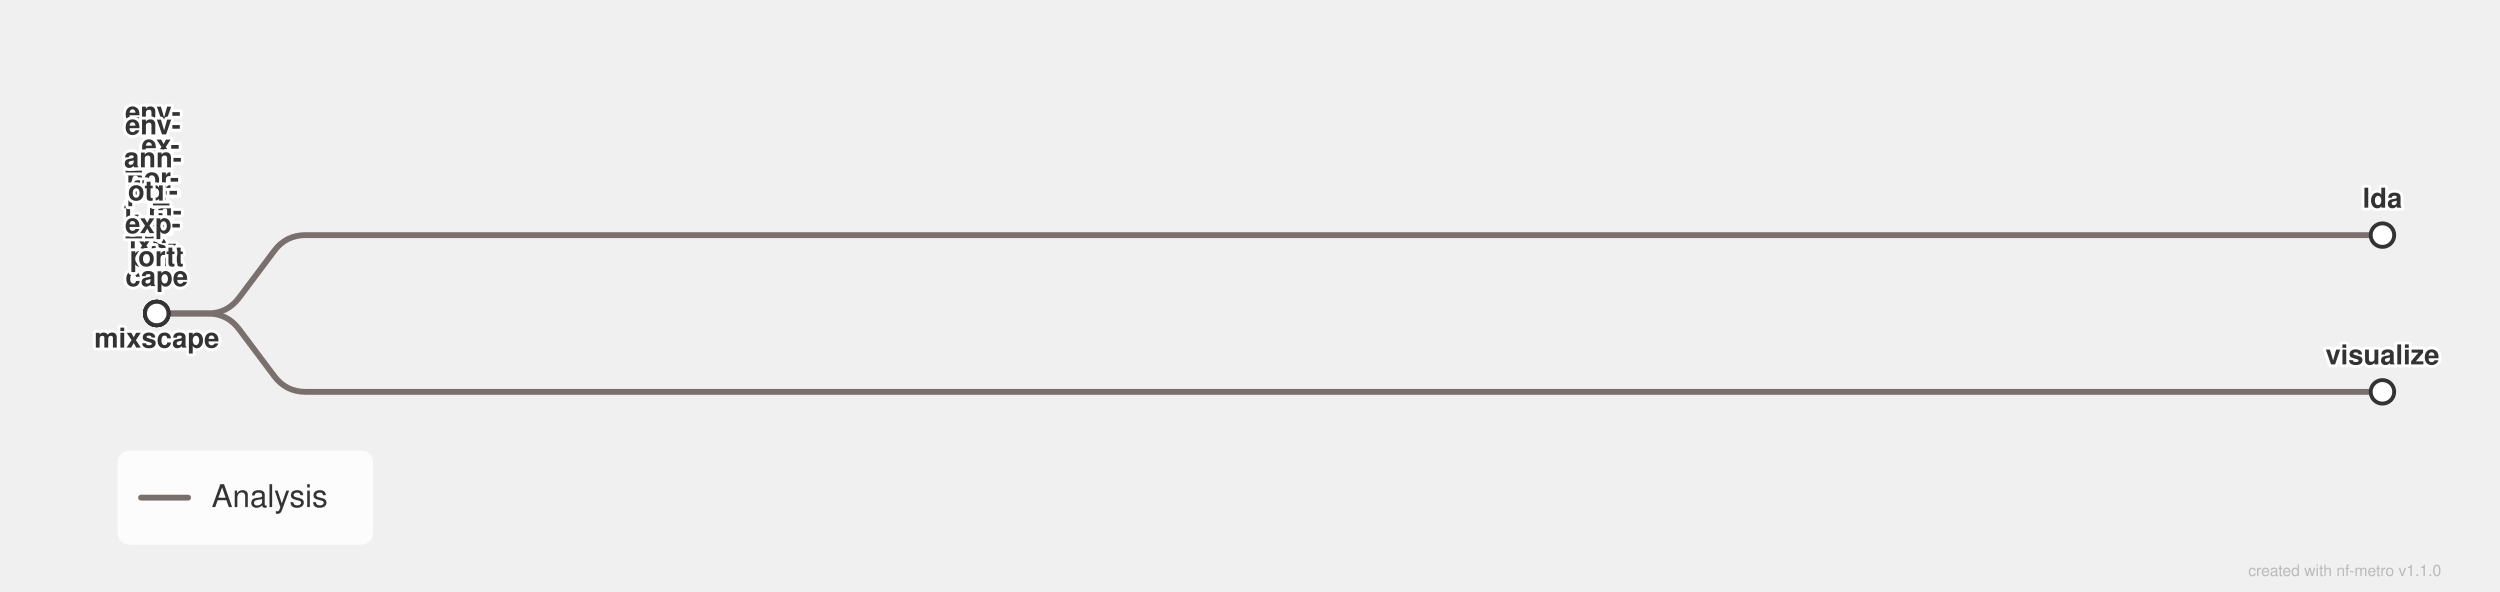
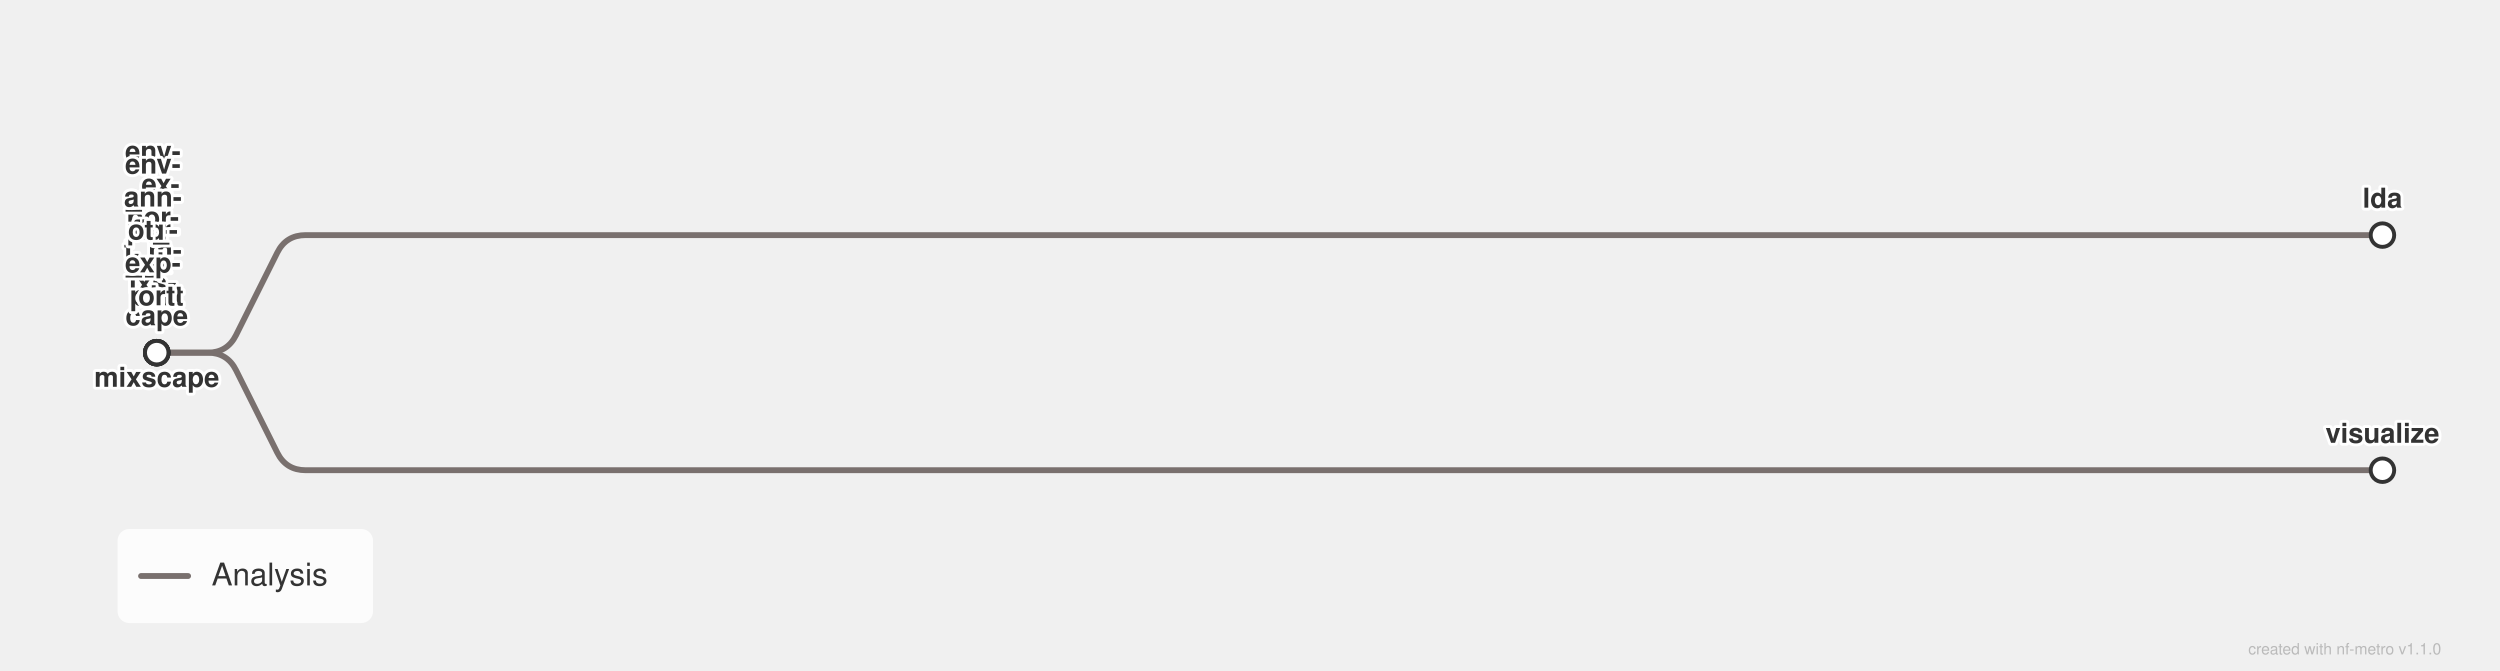
- <svg xmlns="http://www.w3.org/2000/svg" width="1276" height="302" viewBox="0 0 1276 302">
+ <svg xmlns="http://www.w3.org/2000/svg" width="1276" height="342" viewBox="0 0 1276 342">
  <defs>
</defs>
  <style>.nf-metro-title { fill: var(--nfm-map-title-color, #111111); }
.nf-metro-station-label { fill: var(--nfm-map-label-color, #333333); }
.nf-metro-section-box { fill: var(--nfm-map-section-fill, #ededed); stroke: var(--nfm-map-section-stroke, #e6e6e6); }
.nf-metro-section-label { fill: var(--nfm-map-section-label-color, #666666); }
.nf-metro-group-label { fill: var(--nfm-map-section-label-color, #666666); }
.nf-metro-group-underline { stroke: var(--nfm-map-section-label-color, #666666); }
.nf-metro-legend-bg { fill: var(--nfm-map-legend-bg, rgba(255, 255, 255, 0.8)); }
.nf-metro-legend-text { fill: var(--nfm-map-legend-text-color, #333333); }
.nf-metro-marker-stroke { stroke: var(--nfm-map-marker-stroke, #333333); }
.nf-metro-label-halo { fill: var(--nfm-map-bg, #ffffff); stroke: var(--nfm-map-bg, #ffffff); }</style>
  <style>@media (prefers-color-scheme: dark) {
    .nf-metro-section-label { fill: #d0d0d0; }
    .nf-metro-section-num-circle { fill: #777777; }
    .nf-metro-title { fill: #ffffff; }
}
</style>
-   <path d="M80.0,160.0 L106.0,160.0 Q116.0,160.0,122.0,152.0 L140.0,128.0 Q146.0,120.0,156.0,120.0 L1216.0,120.0" stroke="#79706E" stroke-width="3.0" fill="none" stroke-linecap="round" stroke-linejoin="round" class="metro-line-generic" data-line-id="generic" />
-   <path d="M80.0,160.0 L106.0,160.0 Q116.0,160.0,122.0,168.0 L140.0,192.0 Q146.0,200.0,156.0,200.0 L1216.0,200.0" stroke="#79706E" stroke-width="3.0" fill="none" stroke-linecap="round" stroke-linejoin="round" class="metro-line-generic" data-line-id="generic" />
-   <g class="nf-metro-station-group" data-node-id="n0" data-node-cx="80.0" data-node-cy="160.0" data-node-r="6.0" data-node-groups="generic" data-node-w="12.0" data-node-h="12.0" data-node-rx="6.0">
-     <rect x="74.0" y="154.0" width="12.0" height="12.0" rx="6.0" ry="6.0" fill="#ffffff" stroke="#333333" stroke-width="2.0" class="nf-metro-station" data-station-id="n0" data-station-lines="generic" data-station-label="mixscape" />
+   <path d="M80.0,180.0 L106.0,180.0 Q116.0,180.0,120.472,171.056 L141.528,128.944 Q146.0,120.0,156.0,120.0 L1216.0,120.0" stroke="#79706E" stroke-width="3.0" fill="none" stroke-linecap="round" stroke-linejoin="round" class="metro-line-generic" data-line-id="generic" />
+   <path d="M80.0,180.0 L106.0,180.0 Q116.0,180.0,120.472,188.944 L141.528,231.056 Q146.0,240.0,156.0,240.0 L1216.0,240.0" stroke="#79706E" stroke-width="3.0" fill="none" stroke-linecap="round" stroke-linejoin="round" class="metro-line-generic" data-line-id="generic" />
+   <g class="nf-metro-station-group" data-node-id="n0" data-node-cx="80.0" data-node-cy="180.0" data-node-r="6.0" data-node-groups="generic" data-node-w="12.0" data-node-h="12.0" data-node-rx="6.0">
+     <rect x="74.0" y="174.0" width="12.0" height="12.0" rx="6.0" ry="6.0" fill="#ffffff" stroke="#333333" stroke-width="2.0" class="nf-metro-station" data-station-id="n0" data-station-lines="generic" data-station-label="mixscape" />
  </g>
  <g class="nf-metro-station-group" data-node-id="n1" data-node-cx="1216.0" data-node-cy="120.0" data-node-r="6.0" data-node-groups="generic" data-node-w="12.0" data-node-h="12.0" data-node-rx="6.0">
    <rect x="1210.0" y="114.0" width="12.0" height="12.0" rx="6.0" ry="6.0" fill="#ffffff" stroke="#333333" stroke-width="2.0" class="nf-metro-station" data-station-id="n1" data-station-lines="generic" data-station-label="lda" />
  </g>
-   <g class="nf-metro-station-group" data-node-id="n2" data-node-cx="1216.0" data-node-cy="200.0" data-node-r="6.0" data-node-groups="generic" data-node-w="12.0" data-node-h="12.0" data-node-rx="6.0">
-     <rect x="1210.0" y="194.0" width="12.0" height="12.0" rx="6.0" ry="6.0" fill="#ffffff" stroke="#333333" stroke-width="2.0" class="nf-metro-station" data-station-id="n2" data-station-lines="generic" data-station-label="visualize" />
+   <g class="nf-metro-station-group" data-node-id="n2" data-node-cx="1216.0" data-node-cy="240.0" data-node-r="6.0" data-node-groups="generic" data-node-w="12.0" data-node-h="12.0" data-node-rx="6.0">
+     <rect x="1210.0" y="234.0" width="12.0" height="12.0" rx="6.0" ry="6.0" fill="#ffffff" stroke="#333333" stroke-width="2.0" class="nf-metro-station" data-station-id="n2" data-station-lines="generic" data-station-label="visualize" />
  </g>
-   <g class="nf-metro-station-group" data-node-id="n3" data-node-cx="80.0" data-node-cy="160.0" data-node-r="6.0" data-node-groups="" data-node-w="12.0" data-node-h="12.0" data-node-rx="6.0">
-     <rect x="74.0" y="154.0" width="12.0" height="12.0" rx="6.0" ry="6.0" fill="#ffffff" stroke="#333333" stroke-width="2.0" class="nf-metro-station" data-station-id="n3" data-station-lines="" data-station-label="env_export_mixscape" />
+   <g class="nf-metro-station-group" data-node-id="n3" data-node-cx="80.0" data-node-cy="180.0" data-node-r="6.0" data-node-groups="" data-node-w="12.0" data-node-h="12.0" data-node-rx="6.0">
+     <rect x="74.0" y="174.0" width="12.0" height="12.0" rx="6.0" ry="6.0" fill="#ffffff" stroke="#333333" stroke-width="2.0" class="nf-metro-station" data-station-id="n3" data-station-lines="" data-station-label="env_export_mixscape" />
  </g>
-   <g class="nf-metro-station-group" data-node-id="n4" data-node-cx="80.0" data-node-cy="160.0" data-node-r="6.0" data-node-groups="" data-node-w="12.0" data-node-h="12.0" data-node-rx="6.0">
-     <rect x="74.0" y="154.0" width="12.0" height="12.0" rx="6.0" ry="6.0" fill="#ffffff" stroke="#333333" stroke-width="2.0" class="nf-metro-station" data-station-id="n4" data-station-lines="" data-station-label="env_export_lda" />
+   <g class="nf-metro-station-group" data-node-id="n4" data-node-cx="80.0" data-node-cy="180.0" data-node-r="6.0" data-node-groups="" data-node-w="12.0" data-node-h="12.0" data-node-rx="6.0">
+     <rect x="74.0" y="174.0" width="12.0" height="12.0" rx="6.0" ry="6.0" fill="#ffffff" stroke="#333333" stroke-width="2.0" class="nf-metro-station" data-station-id="n4" data-station-lines="" data-station-label="env_export_lda" />
  </g>
-   <g class="nf-metro-station-group" data-node-id="n5" data-node-cx="80.0" data-node-cy="160.0" data-node-r="6.0" data-node-groups="" data-node-w="12.0" data-node-h="12.0" data-node-rx="6.0">
-     <rect x="74.0" y="154.0" width="12.0" height="12.0" rx="6.0" ry="6.0" fill="#ffffff" stroke="#333333" stroke-width="2.0" class="nf-metro-station" data-station-id="n5" data-station-lines="" data-station-label="config_export" />
+   <g class="nf-metro-station-group" data-node-id="n5" data-node-cx="80.0" data-node-cy="180.0" data-node-r="6.0" data-node-groups="" data-node-w="12.0" data-node-h="12.0" data-node-rx="6.0">
+     <rect x="74.0" y="174.0" width="12.0" height="12.0" rx="6.0" ry="6.0" fill="#ffffff" stroke="#333333" stroke-width="2.0" class="nf-metro-station" data-station-id="n5" data-station-lines="" data-station-label="config_export" />
  </g>
-   <g class="nf-metro-station-group" data-node-id="n6" data-node-cx="80.0" data-node-cy="160.0" data-node-r="6.0" data-node-groups="" data-node-w="12.0" data-node-h="12.0" data-node-rx="6.0">
-     <rect x="74.0" y="154.0" width="12.0" height="12.0" rx="6.0" ry="6.0" fill="#ffffff" stroke="#333333" stroke-width="2.0" class="nf-metro-station" data-station-id="n6" data-station-lines="" data-station-label="annot_export" />
+   <g class="nf-metro-station-group" data-node-id="n6" data-node-cx="80.0" data-node-cy="180.0" data-node-r="6.0" data-node-groups="" data-node-w="12.0" data-node-h="12.0" data-node-rx="6.0">
+     <rect x="74.0" y="174.0" width="12.0" height="12.0" rx="6.0" ry="6.0" fill="#ffffff" stroke="#333333" stroke-width="2.0" class="nf-metro-station" data-station-id="n6" data-station-lines="" data-station-label="annot_export" />
  </g>
-   <text x="80.0" y="171.0" font-size="14.0" fill="#ffffff" stroke="#ffffff" stroke-width="3.0" stroke-linejoin="round" font-family="'Helvetica Neue', Helvetica, Arial, sans-serif" font-weight="bold" aria-hidden="true" class="nf-metro-label-halo" text-anchor="middle" dominant-baseline="hanging">mixscape</text>
-   <text x="80.0" y="171.0" font-size="14.0" fill="#333333" font-family="'Helvetica Neue', Helvetica, Arial, sans-serif" font-weight="bold" text-anchor="middle" dominant-baseline="hanging" data-station-id="n0" class="nf-metro-station-label">mixscape</text>
-   <text x="80.0" y="62.0" font-size="14.0" fill="#ffffff" stroke="#ffffff" stroke-width="3.0" stroke-linejoin="round" font-family="'Helvetica Neue', Helvetica, Arial, sans-serif" font-weight="bold" aria-hidden="true" class="nf-metro-label-halo" text-anchor="middle" dominant-baseline="auto">
+   <text x="80.0" y="191.0" font-size="14.0" fill="#ffffff" stroke="#ffffff" stroke-width="3.0" stroke-linejoin="round" font-family="'Helvetica Neue', Helvetica, Arial, sans-serif" font-weight="bold" aria-hidden="true" class="nf-metro-label-halo" text-anchor="middle" dominant-baseline="hanging">mixscape</text>
+   <text x="80.0" y="191.0" font-size="14.0" fill="#333333" font-family="'Helvetica Neue', Helvetica, Arial, sans-serif" font-weight="bold" text-anchor="middle" dominant-baseline="hanging" data-station-id="n0" class="nf-metro-station-label">mixscape</text>
+   <text x="80.0" y="82.0" font-size="14.0" fill="#ffffff" stroke="#ffffff" stroke-width="3.0" stroke-linejoin="round" font-family="'Helvetica Neue', Helvetica, Arial, sans-serif" font-weight="bold" aria-hidden="true" class="nf-metro-label-halo" text-anchor="middle" dominant-baseline="auto">
    <tspan x="80.0" dy="0em">env-</tspan>
    <tspan x="80.0" dy="1.2em">_ex-</tspan>
    <tspan x="80.0" dy="1.2em">por-</tspan>
    <tspan x="80.0" dy="1.2em">t_m-</tspan>
    <tspan x="80.0" dy="1.2em">ixs-</tspan>
    <tspan x="80.0" dy="1.2em">cape</tspan>
  </text>
-   <text x="80.0" y="62.0" font-size="14.0" fill="#333333" font-family="'Helvetica Neue', Helvetica, Arial, sans-serif" font-weight="bold" text-anchor="middle" dominant-baseline="auto" data-station-id="n3" class="nf-metro-station-label">
+   <text x="80.0" y="82.0" font-size="14.0" fill="#333333" font-family="'Helvetica Neue', Helvetica, Arial, sans-serif" font-weight="bold" text-anchor="middle" dominant-baseline="auto" data-station-id="n3" class="nf-metro-station-label">
    <tspan x="80.0" dy="0em">env-</tspan>
    <tspan x="80.0" dy="1.2em">_ex-</tspan>
    <tspan x="80.0" dy="1.2em">por-</tspan>
    <tspan x="80.0" dy="1.2em">t_m-</tspan>
    <tspan x="80.0" dy="1.2em">ixs-</tspan>
    <tspan x="80.0" dy="1.2em">cape</tspan>
  </text>
-   <text x="80.0" y="68.6" font-size="14.0" fill="#ffffff" stroke="#ffffff" stroke-width="3.0" stroke-linejoin="round" font-family="'Helvetica Neue', Helvetica, Arial, sans-serif" font-weight="bold" aria-hidden="true" class="nf-metro-label-halo" text-anchor="middle" dominant-baseline="auto">
+   <text x="80.0" y="88.6" font-size="14.0" fill="#ffffff" stroke="#ffffff" stroke-width="3.0" stroke-linejoin="round" font-family="'Helvetica Neue', Helvetica, Arial, sans-serif" font-weight="bold" aria-hidden="true" class="nf-metro-label-halo" text-anchor="middle" dominant-baseline="auto">
    <tspan x="80.0" dy="0em">env-</tspan>
    <tspan x="80.0" dy="1.2em">_ex-</tspan>
    <tspan x="80.0" dy="1.2em">por-</tspan>
    <tspan x="80.0" dy="1.2em">t_l-</tspan>
    <tspan x="80.0" dy="1.2em">da</tspan>
  </text>
-   <text x="80.0" y="68.6" font-size="14.0" fill="#333333" font-family="'Helvetica Neue', Helvetica, Arial, sans-serif" font-weight="bold" text-anchor="middle" dominant-baseline="auto" data-station-id="n4" class="nf-metro-station-label">
+   <text x="80.0" y="88.6" font-size="14.0" fill="#333333" font-family="'Helvetica Neue', Helvetica, Arial, sans-serif" font-weight="bold" text-anchor="middle" dominant-baseline="auto" data-station-id="n4" class="nf-metro-station-label">
    <tspan x="80.0" dy="0em">env-</tspan>
    <tspan x="80.0" dy="1.2em">_ex-</tspan>
    <tspan x="80.0" dy="1.2em">por-</tspan>
    <tspan x="80.0" dy="1.2em">t_l-</tspan>
    <tspan x="80.0" dy="1.2em">da</tspan>
  </text>
-   <text x="80.0" y="85.4" font-size="14.0" fill="#ffffff" stroke="#ffffff" stroke-width="3.0" stroke-linejoin="round" font-family="'Helvetica Neue', Helvetica, Arial, sans-serif" font-weight="bold" aria-hidden="true" class="nf-metro-label-halo" text-anchor="middle" dominant-baseline="auto">
+   <text x="80.0" y="105.4" font-size="14.0" fill="#ffffff" stroke="#ffffff" stroke-width="3.0" stroke-linejoin="round" font-family="'Helvetica Neue', Helvetica, Arial, sans-serif" font-weight="bold" aria-hidden="true" class="nf-metro-label-halo" text-anchor="middle" dominant-baseline="auto">
    <tspan x="80.0" dy="0em">con-</tspan>
    <tspan x="80.0" dy="1.2em">fig-</tspan>
    <tspan x="80.0" dy="1.2em">_ex-</tspan>
    <tspan x="80.0" dy="1.2em">port</tspan>
  </text>
-   <text x="80.0" y="85.4" font-size="14.0" fill="#333333" font-family="'Helvetica Neue', Helvetica, Arial, sans-serif" font-weight="bold" text-anchor="middle" dominant-baseline="auto" data-station-id="n5" class="nf-metro-station-label">
+   <text x="80.0" y="105.4" font-size="14.0" fill="#333333" font-family="'Helvetica Neue', Helvetica, Arial, sans-serif" font-weight="bold" text-anchor="middle" dominant-baseline="auto" data-station-id="n5" class="nf-metro-station-label">
    <tspan x="80.0" dy="0em">con-</tspan>
    <tspan x="80.0" dy="1.2em">fig-</tspan>
    <tspan x="80.0" dy="1.2em">_ex-</tspan>
    <tspan x="80.0" dy="1.2em">port</tspan>
  </text>
-   <text x="80.0" y="85.4" font-size="14.0" fill="#ffffff" stroke="#ffffff" stroke-width="3.0" stroke-linejoin="round" font-family="'Helvetica Neue', Helvetica, Arial, sans-serif" font-weight="bold" aria-hidden="true" class="nf-metro-label-halo" text-anchor="middle" dominant-baseline="auto">
+   <text x="80.0" y="105.4" font-size="14.0" fill="#ffffff" stroke="#ffffff" stroke-width="3.0" stroke-linejoin="round" font-family="'Helvetica Neue', Helvetica, Arial, sans-serif" font-weight="bold" aria-hidden="true" class="nf-metro-label-halo" text-anchor="middle" dominant-baseline="auto">
    <tspan x="80.0" dy="0em">ann-</tspan>
    <tspan x="80.0" dy="1.2em">ot_-</tspan>
    <tspan x="80.0" dy="1.2em">exp-</tspan>
    <tspan x="80.0" dy="1.2em">ort</tspan>
  </text>
-   <text x="80.0" y="85.4" font-size="14.0" fill="#333333" font-family="'Helvetica Neue', Helvetica, Arial, sans-serif" font-weight="bold" text-anchor="middle" dominant-baseline="auto" data-station-id="n6" class="nf-metro-station-label">
+   <text x="80.0" y="105.4" font-size="14.0" fill="#333333" font-family="'Helvetica Neue', Helvetica, Arial, sans-serif" font-weight="bold" text-anchor="middle" dominant-baseline="auto" data-station-id="n6" class="nf-metro-station-label">
    <tspan x="80.0" dy="0em">ann-</tspan>
    <tspan x="80.0" dy="1.2em">ot_-</tspan>
    <tspan x="80.0" dy="1.2em">exp-</tspan>
    <tspan x="80.0" dy="1.2em">ort</tspan>
  </text>
  <text x="1216.0" y="106.0" font-size="14.0" fill="#ffffff" stroke="#ffffff" stroke-width="3.0" stroke-linejoin="round" font-family="'Helvetica Neue', Helvetica, Arial, sans-serif" font-weight="bold" aria-hidden="true" class="nf-metro-label-halo" text-anchor="middle" dominant-baseline="auto">lda</text>
  <text x="1216.0" y="106.0" font-size="14.0" fill="#333333" font-family="'Helvetica Neue', Helvetica, Arial, sans-serif" font-weight="bold" text-anchor="middle" dominant-baseline="auto" data-station-id="n1" class="nf-metro-station-label">lda</text>
-   <text x="1216.0" y="186.0" font-size="14.0" fill="#ffffff" stroke="#ffffff" stroke-width="3.0" stroke-linejoin="round" font-family="'Helvetica Neue', Helvetica, Arial, sans-serif" font-weight="bold" aria-hidden="true" class="nf-metro-label-halo" text-anchor="middle" dominant-baseline="auto">visualize</text>
-   <text x="1216.0" y="186.0" font-size="14.0" fill="#333333" font-family="'Helvetica Neue', Helvetica, Arial, sans-serif" font-weight="bold" text-anchor="middle" dominant-baseline="auto" data-station-id="n2" class="nf-metro-station-label">visualize</text>
-   <rect x="60.0" y="230.0" width="130.4" height="48.0" rx="6" ry="6" fill="rgba(255, 255, 255, 0.8)" class="nf-metro-legend-bg" />
-   <path d="M72.0,254.0 L96.0,254.0" stroke="#79706E" stroke-width="3.0" stroke-linecap="round" />
-   <text x="108.0" y="254.0" font-size="16.0" fill="#333333" font-family="'Helvetica Neue', Helvetica, Arial, sans-serif" dy="0.3em" class="nf-metro-legend-text">Analysis</text>
-   <text x="1246.0" y="294.0" font-size="8" fill="rgba(150, 150, 150, 0.6)" font-family="'Helvetica Neue', Helvetica, Arial, sans-serif" text-anchor="end">created with nf-metro v1.1.0</text>
+   <text x="1216.0" y="226.0" font-size="14.0" fill="#ffffff" stroke="#ffffff" stroke-width="3.0" stroke-linejoin="round" font-family="'Helvetica Neue', Helvetica, Arial, sans-serif" font-weight="bold" aria-hidden="true" class="nf-metro-label-halo" text-anchor="middle" dominant-baseline="auto">visualize</text>
+   <text x="1216.0" y="226.0" font-size="14.0" fill="#333333" font-family="'Helvetica Neue', Helvetica, Arial, sans-serif" font-weight="bold" text-anchor="middle" dominant-baseline="auto" data-station-id="n2" class="nf-metro-station-label">visualize</text>
+   <rect x="60.0" y="270.0" width="130.4" height="48.0" rx="6" ry="6" fill="rgba(255, 255, 255, 0.8)" class="nf-metro-legend-bg" />
+   <path d="M72.0,294.0 L96.0,294.0" stroke="#79706E" stroke-width="3.0" stroke-linecap="round" />
+   <text x="108.0" y="294.0" font-size="16.0" fill="#333333" font-family="'Helvetica Neue', Helvetica, Arial, sans-serif" dy="0.3em" class="nf-metro-legend-text">Analysis</text>
+   <text x="1246.0" y="334.0" font-size="8" fill="rgba(150, 150, 150, 0.6)" font-family="'Helvetica Neue', Helvetica, Arial, sans-serif" text-anchor="end">created with nf-metro v1.1.0</text>
</svg>
